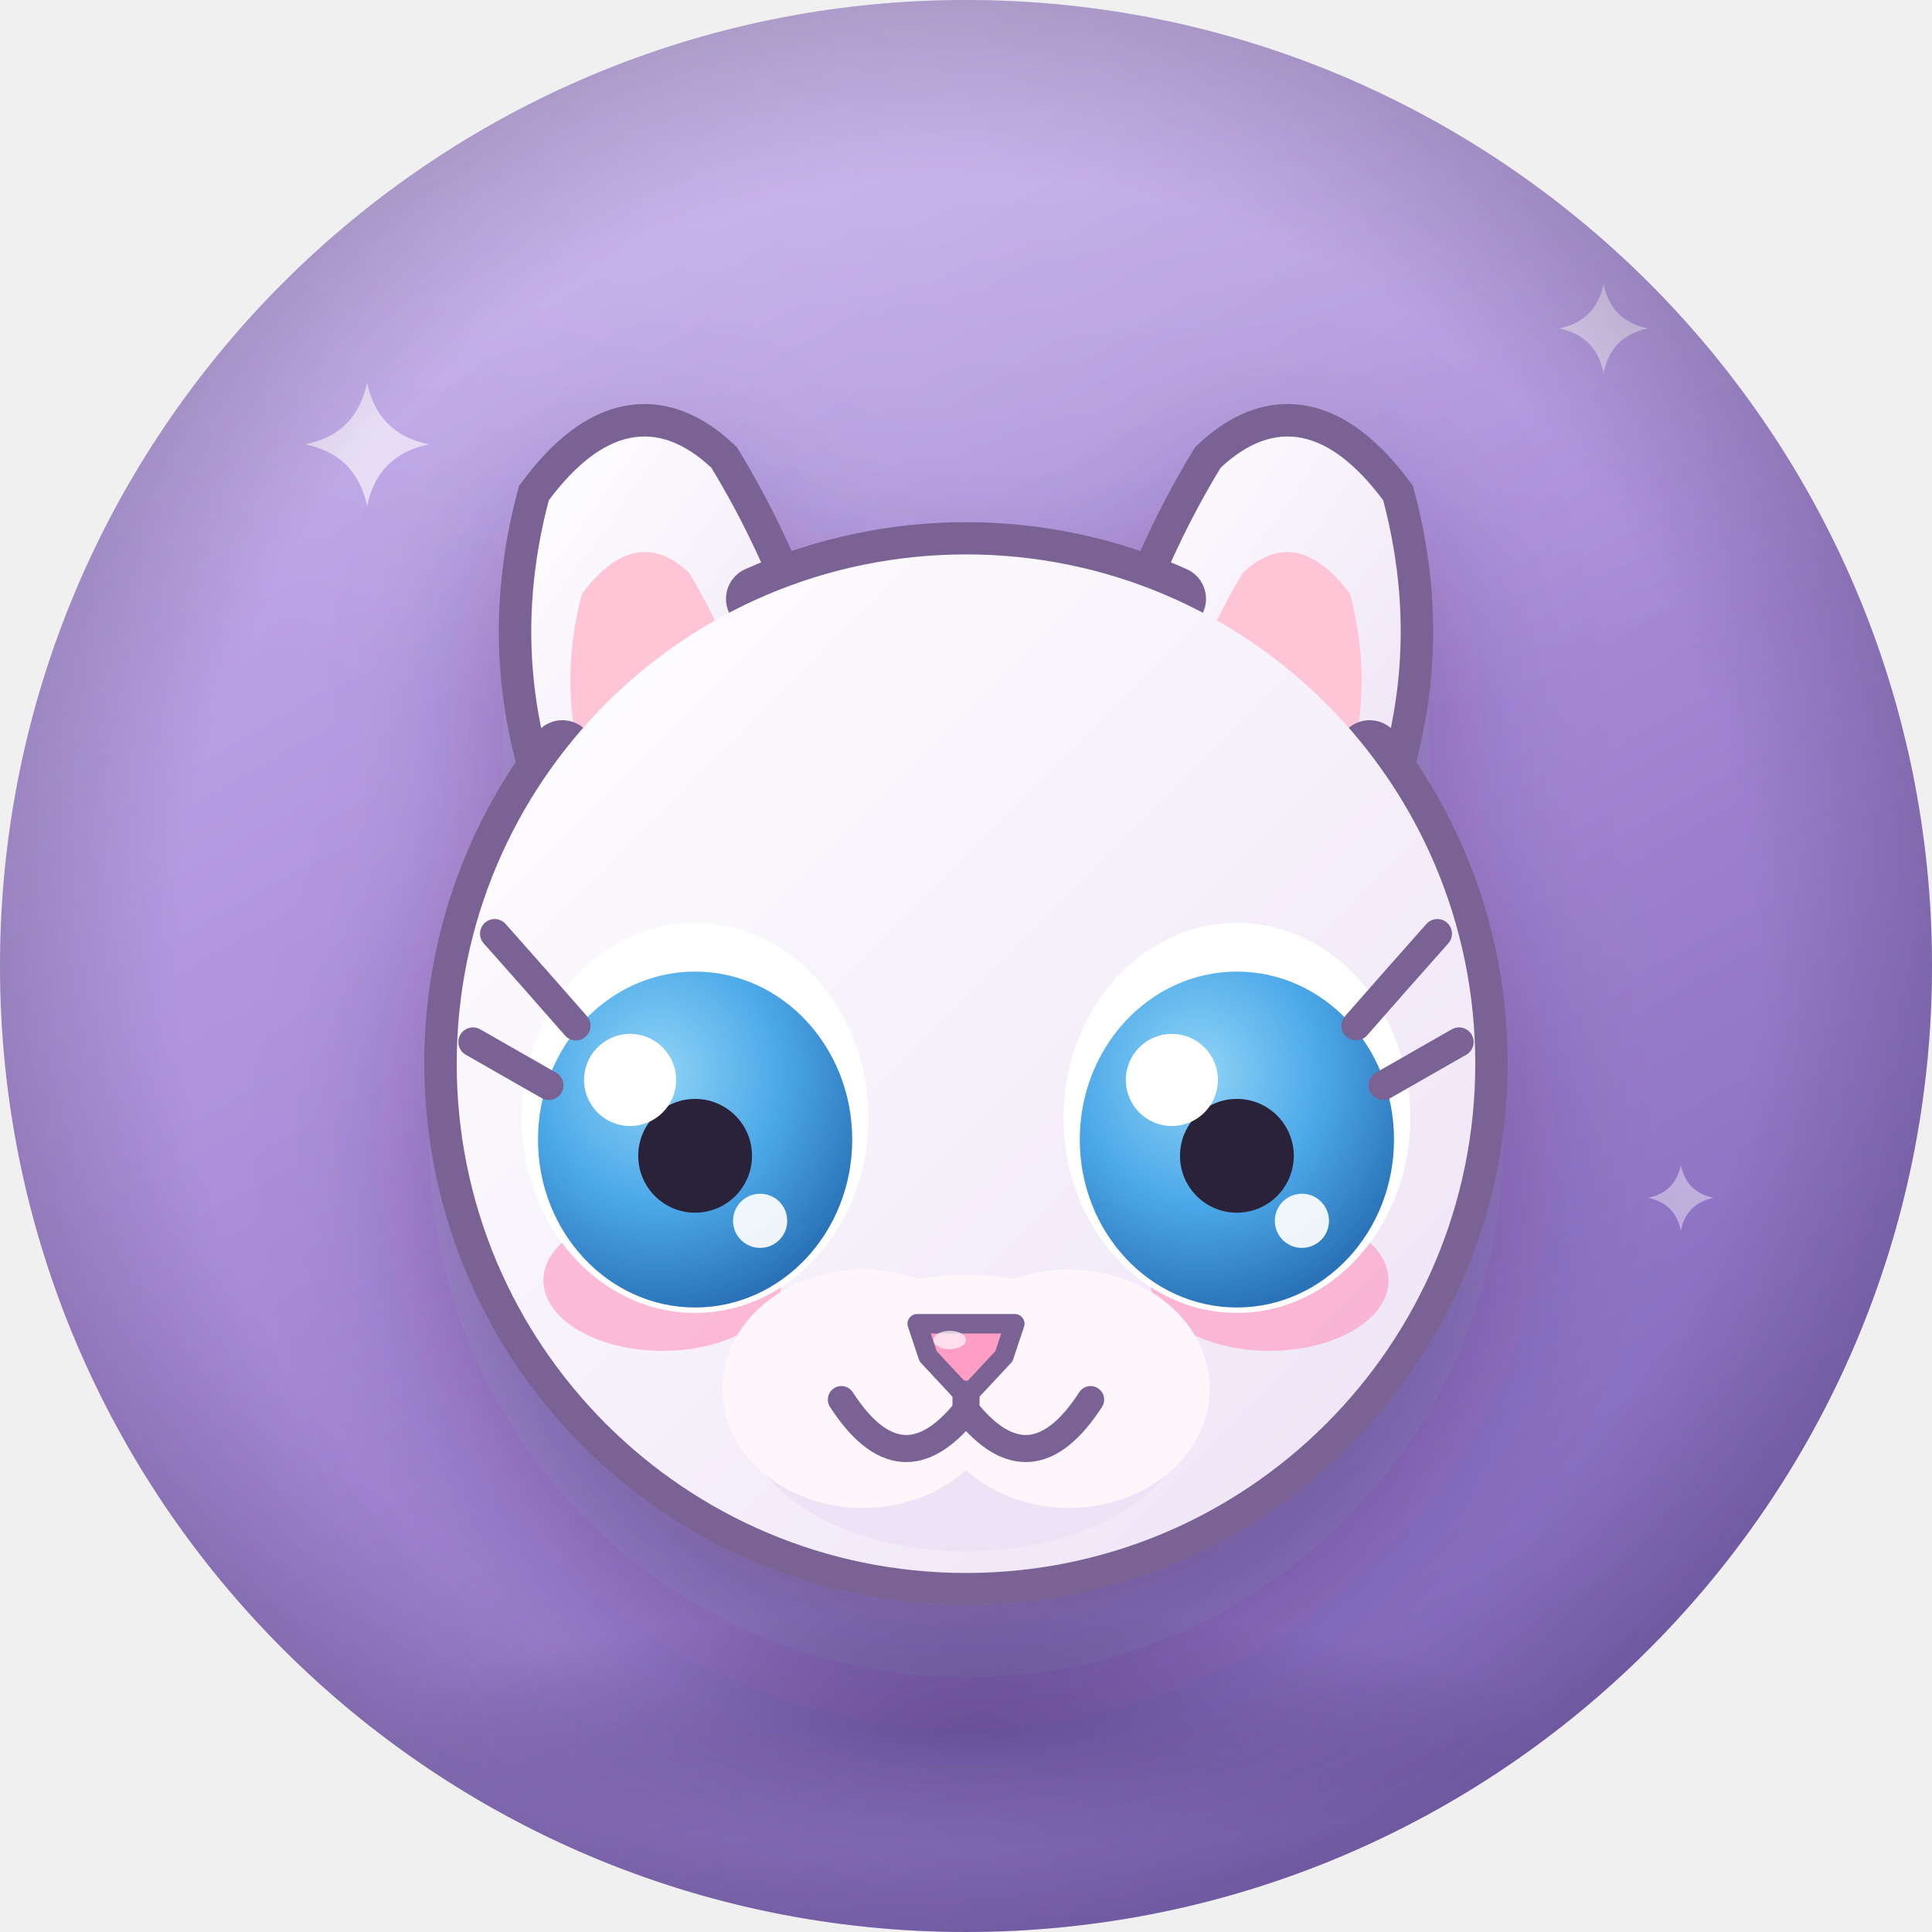
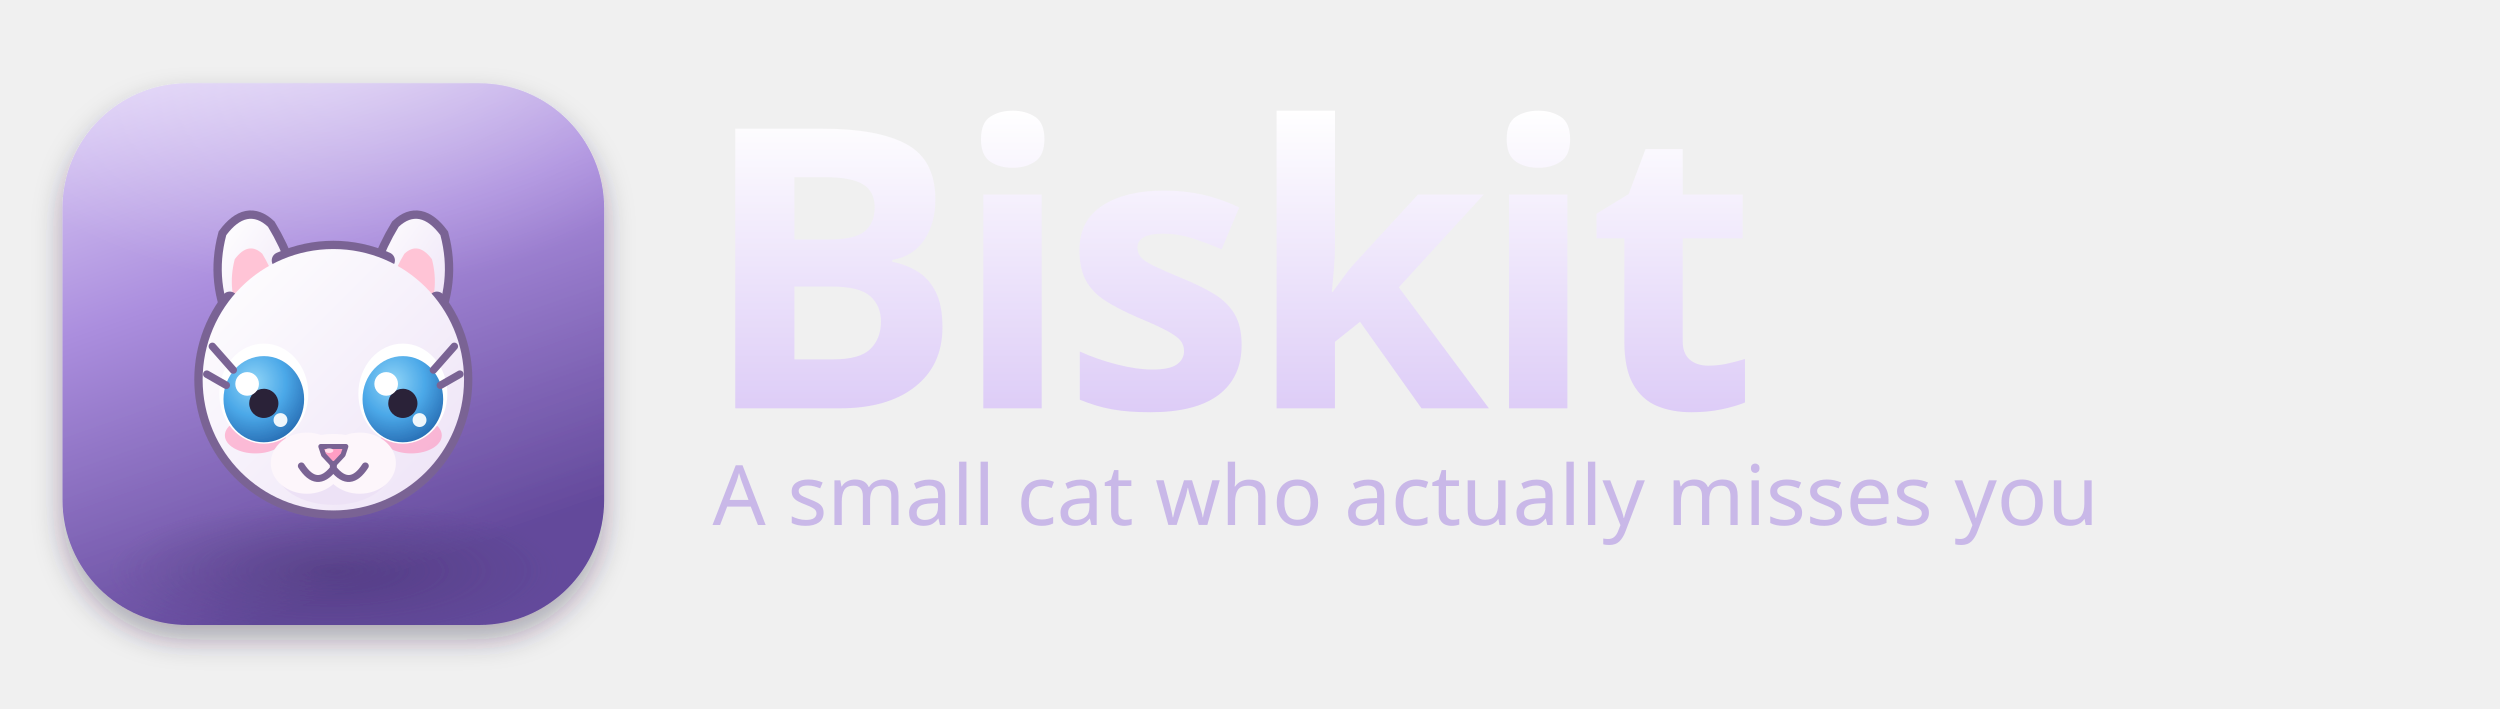
- <svg xmlns="http://www.w3.org/2000/svg" viewBox="0 0 400 400" width="400" height="400">
+ <svg xmlns="http://www.w3.org/2000/svg" viewBox="0 0 1200 340" width="1200" height="340">
  <defs>
-     <radialGradient id="iris-a" cx="38%" cy="30%" r="72%">
+     <radialGradient id="iris-ld" cx="38%" cy="30%" r="72%">
      <stop offset="0%" stop-color="#8fd4f7" />
      <stop offset="55%" stop-color="#4ba8e8" />
      <stop offset="100%" stop-color="#2a72b8" />
    </radialGradient>
-     <linearGradient id="fur-a" x1="0" y1="0" x2="1" y2="1">
+     <linearGradient id="fur-ld" x1="0" y1="0" x2="1" y2="1">
      <stop offset="0%" stop-color="#ffffff" />
      <stop offset="100%" stop-color="#ede2f6" />
    </linearGradient>
    <radialGradient id="lift" cx="50%" cy="50%" r="50%">
      <stop offset="0%" stop-color="#3d2c63" stop-opacity=".38" />
      <stop offset="55%" stop-color="#3d2c63" stop-opacity=".17" />
      <stop offset="100%" stop-color="#3d2c63" stop-opacity="0" />
    </radialGradient>
    <filter id="soft" x="-40%" y="-40%" width="180%" height="180%">
      <feGaussianBlur stdDeviation="10" />
    </filter>
    <filter id="cast" x="-30%" y="-30%" width="160%" height="180%">
      <feDropShadow dx="0" dy="16" stdDeviation="16" flood-color="#2e2340" flood-opacity=".30" />
    </filter>
    <filter id="castSm" x="-30%" y="-30%" width="160%" height="180%">
      <feDropShadow dx="0" dy="7" stdDeviation="7" flood-color="#2e2340" flood-opacity=".34" />
    </filter>
-     <linearGradient id="skin-a" x1="0.15" y1="0" x2="0.72" y2="1">
-       <stop offset="0%" stop-color="#c9b3ee" />
-       <stop offset="50%" stop-color="#a88bd8" />
-       <stop offset="100%" stop-color="#7d63b6" />
+     <linearGradient id="skin-ld" x1="0" y1="0" x2="0.35" y2="1">
+       <stop offset="0%" stop-color="#e0d2f8" />
+       <stop offset="42%" stop-color="#ab8ede" />
+       <stop offset="100%" stop-color="#63499b" />
    </linearGradient>
-     <radialGradient id="key-a" cx="50%" cy="14%" r="70%">
-       <stop offset="0%" stop-color="#ffffff" stop-opacity=".34" />
+     <radialGradient id="key-ld" cx="50%" cy="16%" r="66%">
+       <stop offset="0%" stop-color="#ffffff" stop-opacity=".52" />
      <stop offset="100%" stop-color="#ffffff" stop-opacity="0" />
    </radialGradient>
-     <radialGradient id="rim-a" cx="50%" cy="50%" r="52%">
-       <stop offset="78%" stop-color="#2e2340" stop-opacity="0" />
-       <stop offset="100%" stop-color="#2e2340" stop-opacity=".26" />
-     </radialGradient>
-     <clipPath id="clip-a">
-       <rect x="0" y="0" width="400" height="400" rx="200" ry="200" />
+     <clipPath id="clip-ld">
+       <rect x="0" y="0" width="260" height="260" rx="60" ry="60" />
    </clipPath>
+     <linearGradient id="word-ld" x1="0" y1="0" x2="0" y2="1">
+       <stop offset="0%" stop-color="#ffffff" />
+       <stop offset="100%" stop-color="#ddccf7" />
+     </linearGradient>
  </defs>
-   <g clip-path="url(#clip-a)">
-     <rect width="400" height="400" fill="url(#skin-a)" />
-     <ellipse cx="200" cy="40" rx="248" ry="176" fill="url(#key-a)" />
-     <path d="M76 79.2Q78.176 89.824 88.8 92Q78.176 94.176 76 104.8Q73.824 94.176 63.2 92Q73.824 89.824 76 79.2Z" fill="#ffffff" opacity="0.62" />
-     <path d="M332 58.8Q333.564 66.436 341.2 68Q333.564 69.564 332 77.2Q330.436 69.564 322.8 68Q330.436 66.436 332 58.8Z" fill="#ffffff" opacity="0.5" />
-     <path d="M348 241.2Q349.156 246.844 354.8 248Q349.156 249.156 348 254.8Q346.844 249.156 341.2 248Q346.844 246.844 348 241.2Z" fill="#ffffff" opacity="0.42" />
-     <ellipse cx="200" cy="358" rx="120" ry="24.8" fill="url(#lift)" />
-     <g filter="url(#cast)">
-       <g transform="translate(200 208) scale(1.1217) translate(-150 -135.1)">
+   <g transform="translate(30 40)" filter="url(#castSm)">
+     <g clip-path="url(#clip-ld)">
+       <rect width="260" height="260" fill="url(#skin-ld)" />
+       <ellipse cx="130" cy="26" rx="161" ry="114" fill="url(#key-ld)" />
+       <ellipse cx="130" cy="234" rx="109" ry="34" fill="url(#lift)" />
+       <g transform="translate(130 135) scale(0.6674) translate(-150 -135.1)">
        <g>
          <g stroke="#7a6494" stroke-width="12" paint-order="stroke fill">
-             <path d="M174 100Q180 64 197 36Q212 22 227 42Q236 76 220 108Z" fill="url(#fur-a)" />
-             <path d="M126 100Q120 64 103 36Q88 22 73 42Q64 76 80 108Z" fill="url(#fur-a)" />
+             <path d="M174 100Q180 64 197 36Q212 22 227 42Q236 76 220 108Z" fill="url(#fur-ld)" />
+             <path d="M126 100Q120 64 103 36Q88 22 73 42Q64 76 80 108Z" fill="url(#fur-ld)" />
          </g>
          <g fill="#ffc4d6">
            <path d="M185.9 97.6Q189.9 73.9 201.1 55.4Q211 46.1 220.9 59.3Q226.8 81.8 216.3 102.9Z" />
            <path d="M114.1 97.6Q110.1 73.9 98.9 55.4Q89 46.1 79.1 59.3Q73.2 81.8 83.7 102.9Z" />
          </g>
          <path d="M224.5 88.6A94 94 0 1 1 75.5 88.6M111.7 60.2A94 94 0 0 1 188.3 60.2" fill="none" stroke="#7a6494" stroke-width="12" stroke-linecap="round" />
-           <circle cx="150" cy="146" r="94" fill="url(#fur-a)" />
+           <circle cx="150" cy="146" r="94" fill="url(#fur-ld)" />
          <ellipse cx="94" cy="186" rx="22" ry="13" fill="#ff8cb8" opacity=".55" />
          <ellipse cx="206" cy="186" rx="22" ry="13" fill="#ff8cb8" opacity=".55" />
          <g>
            <ellipse cx="100" cy="156" rx="32" ry="36" fill="#fff" />
-             <ellipse cx="100" cy="160" rx="29" ry="31" fill="url(#iris-a)" />
+             <ellipse cx="100" cy="160" rx="29" ry="31" fill="url(#iris-ld)" />
            <circle cx="100" cy="163" r="10.5" fill="#2a2038" />
            <circle cx="88" cy="149" r="8.5" fill="#fff" />
            <circle cx="112" cy="175" r="5" fill="#fff" opacity=".92" />
            <ellipse cx="200" cy="156" rx="32" ry="36" fill="#fff" />
-             <ellipse cx="200" cy="160" rx="29" ry="31" fill="url(#iris-a)" />
+             <ellipse cx="200" cy="160" rx="29" ry="31" fill="url(#iris-ld)" />
            <circle cx="200" cy="163" r="10.5" fill="#2a2038" />
            <circle cx="188" cy="149" r="8.5" fill="#fff" />
            <circle cx="212" cy="175" r="5" fill="#fff" opacity=".92" />
          </g>
          <g stroke="#7a6494" stroke-width="5.4" stroke-linecap="round" fill="none">
            <path d="M78 139Q71 131 63 122M73 150Q66 146 59 142" />
            <path d="M222 139Q229 131 237 122M227 150Q234 146 241 142" />
          </g>
          <ellipse cx="150" cy="211" rx="41" ry="25" fill="#ede2f6" />
          <g fill="#fdf6fb">
            <ellipse cx="131" cy="206" rx="26" ry="22" />
            <ellipse cx="169" cy="206" rx="26" ry="22" />
            <ellipse cx="150" cy="202" rx="31" ry="17" />
          </g>
          <path d="M141 194H159L157 200L150 207.5L143 200Z" fill="#ff9ec4" stroke="#7a6494" stroke-width="3.6" stroke-linejoin="round" />
          <ellipse cx="147" cy="197" rx="3" ry="1.7" fill="#fff3f8" opacity=".75" />
          <g fill="none" stroke="#7a6494" stroke-width="5" stroke-linecap="round">
            <path d="M150 207v3M150 210q-12 15-23-2M150 210q12 15 23-2" />
          </g>
        </g>
      </g>
    </g>
-     <rect width="400" height="400" fill="url(#rim-a)" />
+   </g>
+   <g transform="translate(336 0)">
+     <text x="0" y="196" font-family="Fredoka, system-ui, sans-serif" font-size="188" font-weight="700" letter-spacing="-5" fill="url(#word-ld)">Biskit</text>
+     <text x="6" y="252" font-family="Fredoka, system-ui, sans-serif" font-size="40" font-weight="500" fill="#c9b8e8">A small cat who actually misses you</text>
  </g>
</svg>
